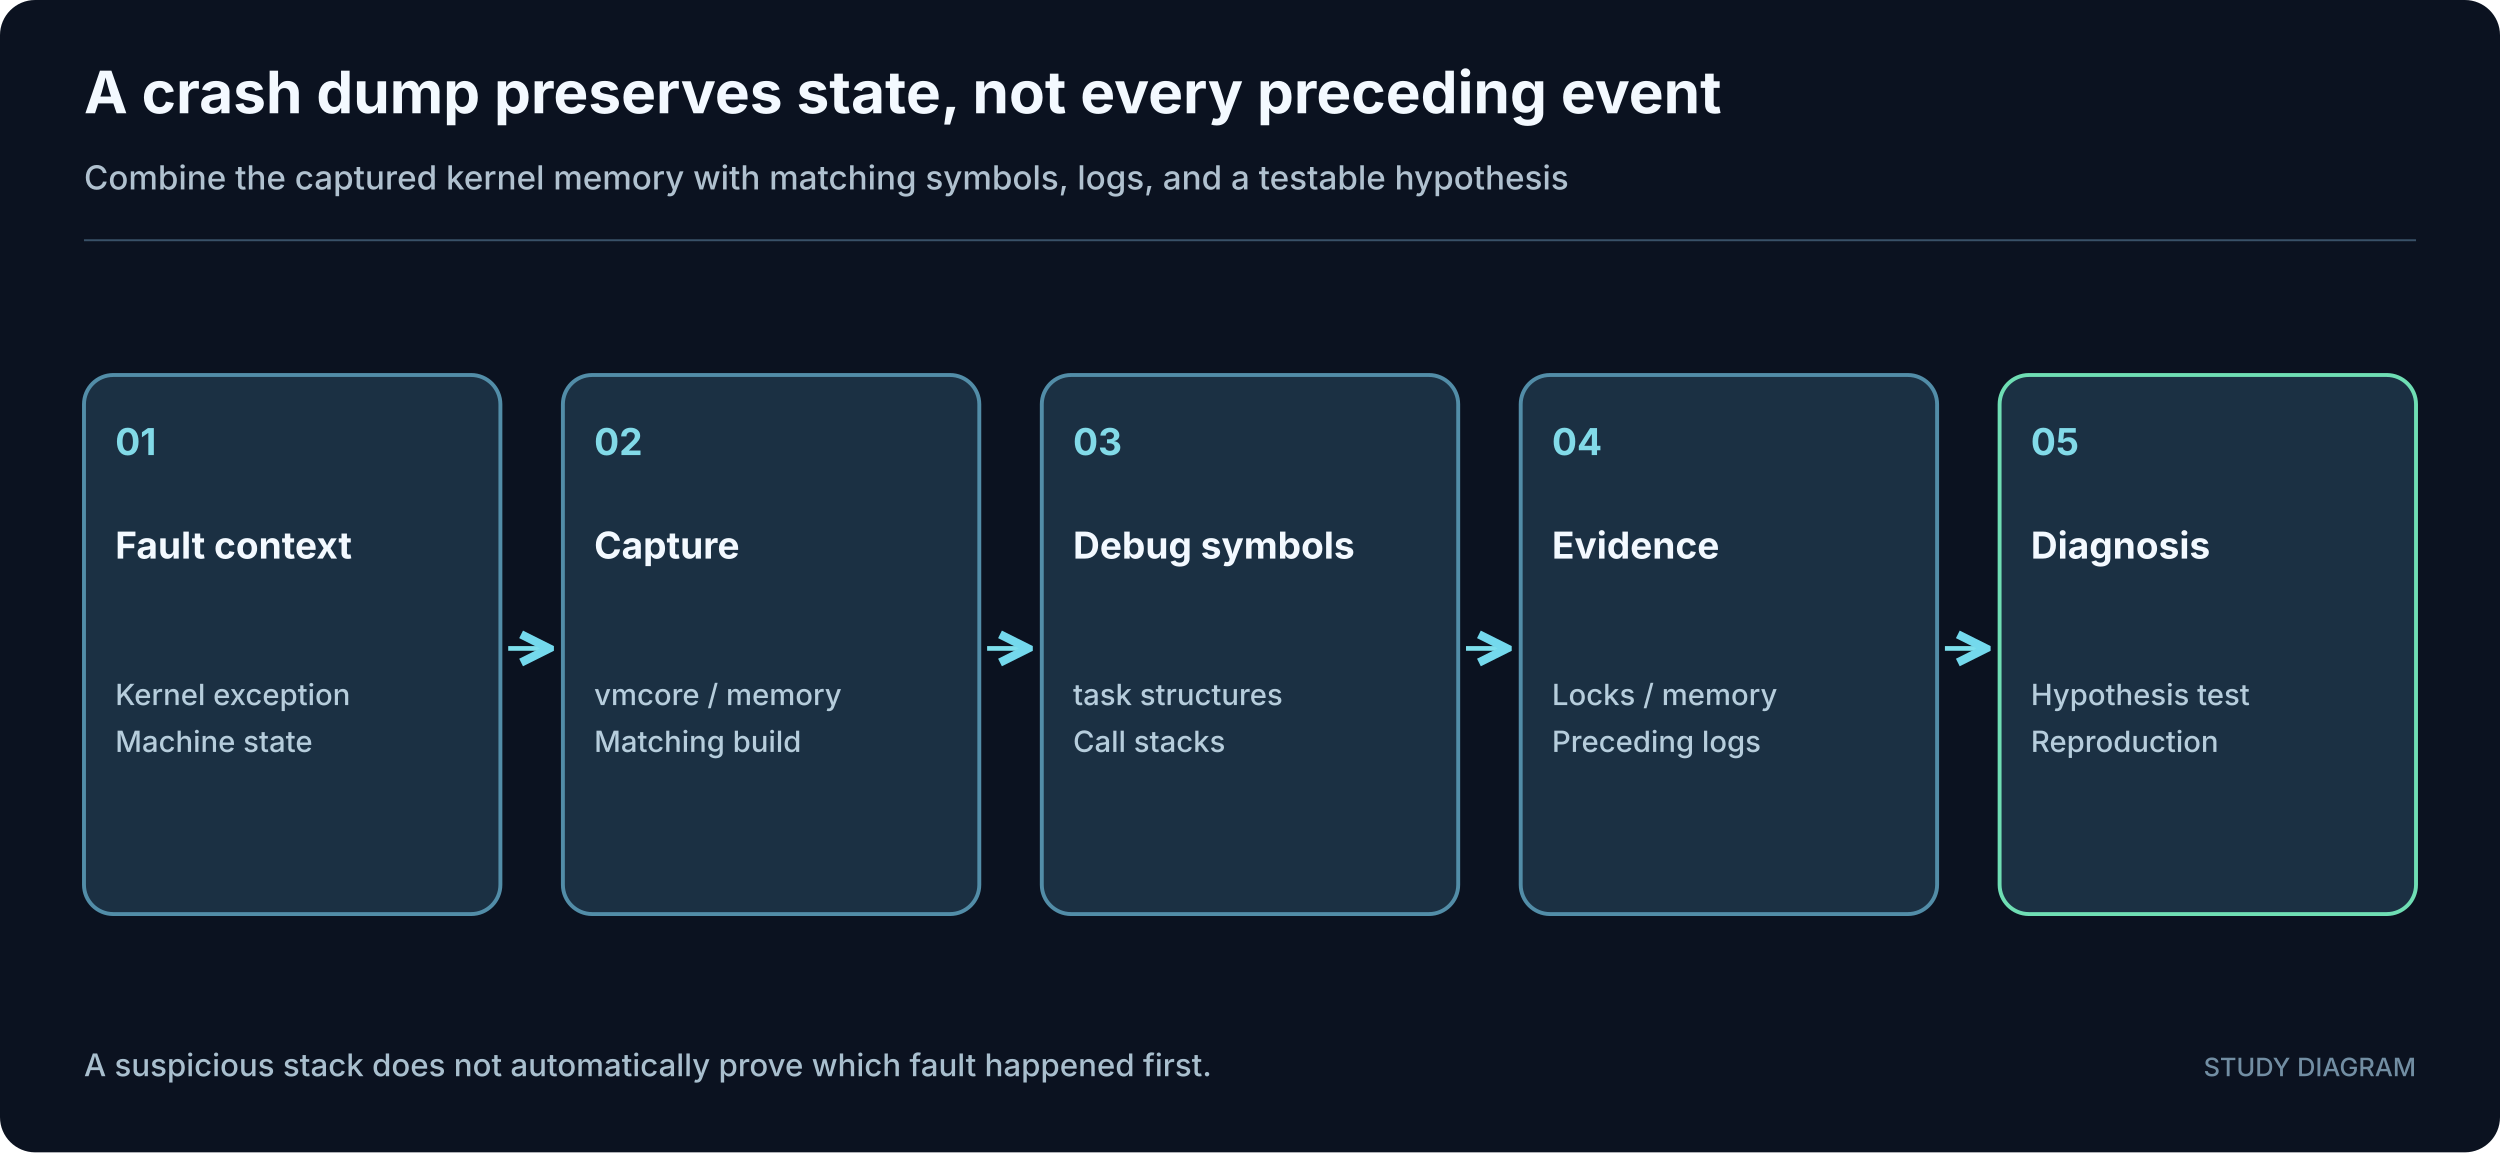
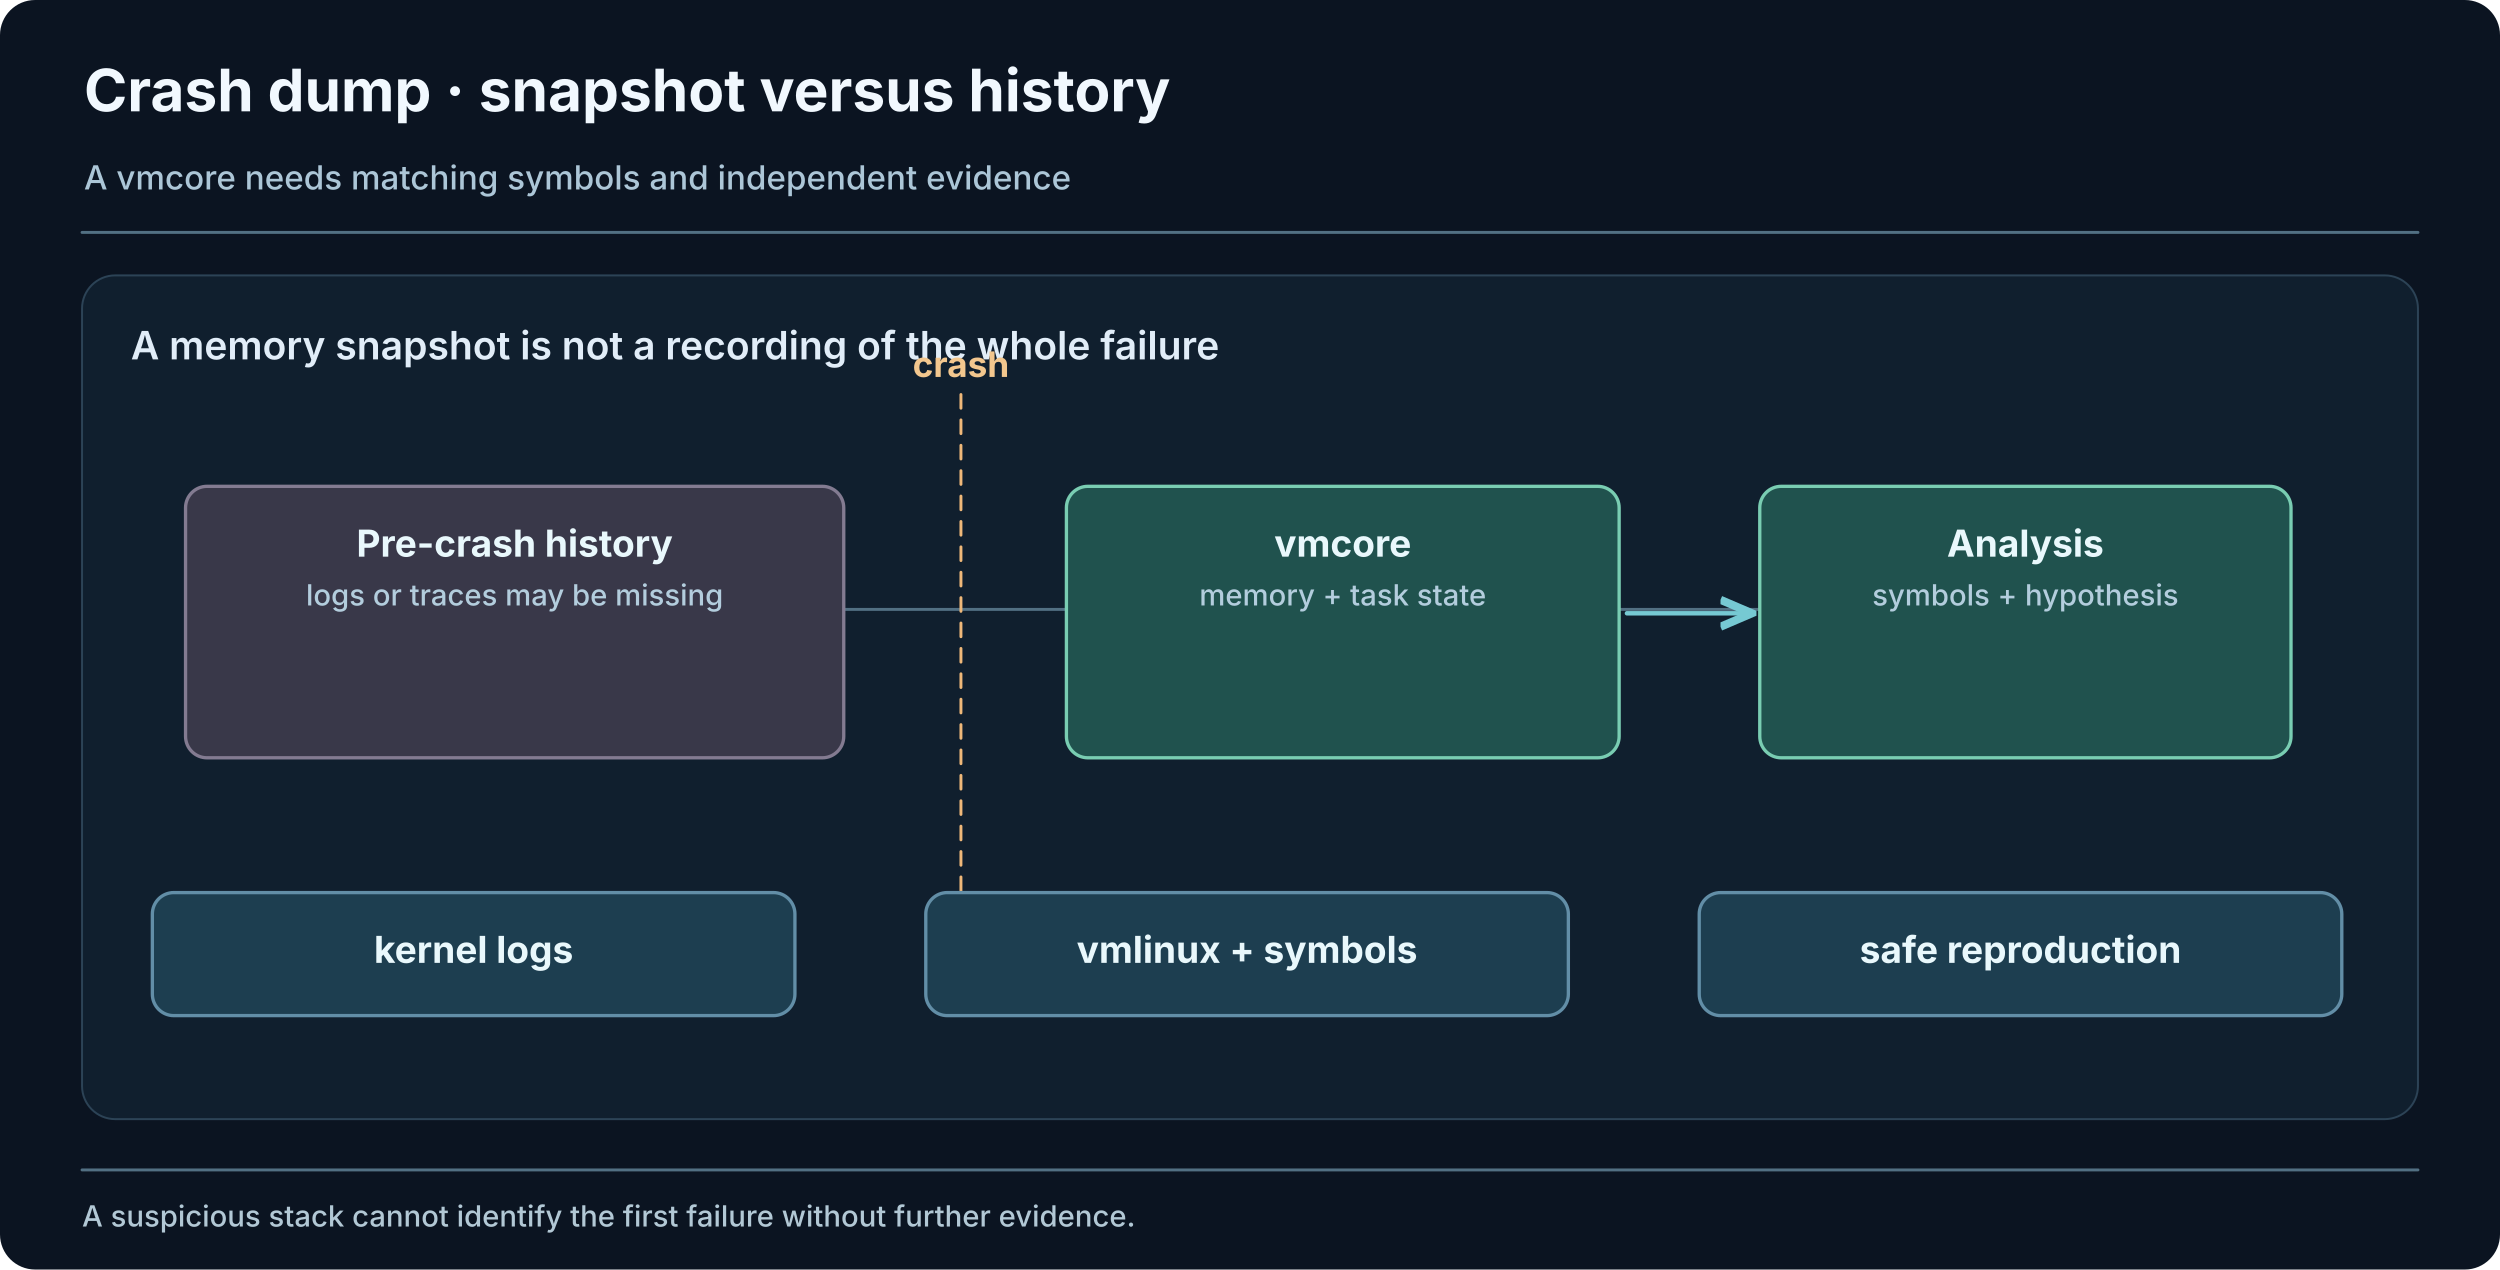
- <svg xmlns="http://www.w3.org/2000/svg" viewBox="0 0 1280 590" role="img" aria-label="A crash dump preserves state, not every preceding event">
-   <rect width="1280" height="590" rx="18" fill="#0b1220" />
+ <svg xmlns="http://www.w3.org/2000/svg" viewBox="0 0 1280 650" role="img" aria-labelledby="t d">
  <defs>
    <marker id="a" markerWidth="8" markerHeight="8" refX="7" refY="4" orient="auto">
-       <path d="M1 1L7 4L1 7" fill="none" stroke="#74d9ed" stroke-width="1.8" />
+       <path d="M0 1L7 4L0 7" fill="none" stroke="#76c9d3" stroke-width="1.8" />
    </marker>
  </defs>
-   <text x="43" y="58" font-family="Inter,Arial,sans-serif" font-size="30" fill="#f3f9ff" font-weight="740">A crash dump preserves state, not every preceding event</text>
-   <text x="43" y="97" font-family="Inter,Arial,sans-serif" font-size="17" fill="#b0c1cf" font-weight="500">Combine the captured kernel memory with matching symbols, logs, and a testable hypothesis</text>
-   <path d="M43 123H1237" stroke="#395168" />
-   <rect x="43" y="192" width="213.2" height="276" rx="15" fill="#1b3043" stroke="#528da8" stroke-width="2" />
-   <text x="59" y="233" font-family="Inter,Arial,sans-serif" font-size="19" fill="#82dae8" font-weight="700">01</text>
-   <text x="59" y="286" font-family="Inter,Arial,sans-serif" font-size="19" fill="#f3f9ff" font-weight="650">Fault context</text>
-   <text x="59" y="361" font-family="Inter,Arial,sans-serif" font-size="15" fill="#b6cddc" font-weight="500">Kernel exception</text>
-   <text x="59" y="385" font-family="Inter,Arial,sans-serif" font-size="15" fill="#b6cddc" font-weight="500">Machine state</text>
-   <path d="M260.2 332H281.2" fill="none" stroke="#7ee0ed" stroke-width="2.4" marker-end="url(#a)" />
-   <rect x="288.2" y="192" width="213.2" height="276" rx="15" fill="#1b3043" stroke="#528da8" stroke-width="2" />
-   <text x="304.2" y="233" font-family="Inter,Arial,sans-serif" font-size="19" fill="#82dae8" font-weight="700">02</text>
-   <text x="304.2" y="286" font-family="Inter,Arial,sans-serif" font-size="19" fill="#f3f9ff" font-weight="650">Capture</text>
-   <text x="304.2" y="361" font-family="Inter,Arial,sans-serif" font-size="15" fill="#b6cddc" font-weight="500">vmcore / memory</text>
-   <text x="304.2" y="385" font-family="Inter,Arial,sans-serif" font-size="15" fill="#b6cddc" font-weight="500">Matching build</text>
-   <path d="M505.4 332H526.4" fill="none" stroke="#7ee0ed" stroke-width="2.4" marker-end="url(#a)" />
-   <rect x="533.4" y="192" width="213.2" height="276" rx="15" fill="#1b3043" stroke="#528da8" stroke-width="2" />
-   <text x="549.4" y="233" font-family="Inter,Arial,sans-serif" font-size="19" fill="#82dae8" font-weight="700">03</text>
-   <text x="549.4" y="286" font-family="Inter,Arial,sans-serif" font-size="19" fill="#f3f9ff" font-weight="650">Debug symbols</text>
-   <text x="549.4" y="361" font-family="Inter,Arial,sans-serif" font-size="15" fill="#b6cddc" font-weight="500">task structures</text>
-   <text x="549.4" y="385" font-family="Inter,Arial,sans-serif" font-size="15" fill="#b6cddc" font-weight="500">Call stacks</text>
-   <path d="M750.6 332H771.6" fill="none" stroke="#7ee0ed" stroke-width="2.4" marker-end="url(#a)" />
-   <rect x="778.6" y="192" width="213.2" height="276" rx="15" fill="#1b3043" stroke="#528da8" stroke-width="2" />
-   <text x="794.6" y="233" font-family="Inter,Arial,sans-serif" font-size="19" fill="#82dae8" font-weight="700">04</text>
-   <text x="794.6" y="286" font-family="Inter,Arial,sans-serif" font-size="19" fill="#f3f9ff" font-weight="650">Evidence</text>
-   <text x="794.6" y="361" font-family="Inter,Arial,sans-serif" font-size="15" fill="#b6cddc" font-weight="500">Locks / memory</text>
-   <text x="794.6" y="385" font-family="Inter,Arial,sans-serif" font-size="15" fill="#b6cddc" font-weight="500">Preceding logs</text>
-   <path d="M995.8 332H1016.8" fill="none" stroke="#7ee0ed" stroke-width="2.4" marker-end="url(#a)" />
-   <rect x="1023.8" y="192" width="213.2" height="276" rx="15" fill="#1b3043" stroke="#6fdeb4" stroke-width="2" />
-   <text x="1039.8" y="233" font-family="Inter,Arial,sans-serif" font-size="19" fill="#82dae8" font-weight="700">05</text>
-   <text x="1039.8" y="286" font-family="Inter,Arial,sans-serif" font-size="19" fill="#f3f9ff" font-weight="650">Diagnosis</text>
-   <text x="1039.8" y="361" font-family="Inter,Arial,sans-serif" font-size="15" fill="#b6cddc" font-weight="500">Hypothesis test</text>
-   <text x="1039.8" y="385" font-family="Inter,Arial,sans-serif" font-size="15" fill="#b6cddc" font-weight="500">Reproduction</text>
-   <text x="43" y="551" font-family="Inter,Arial,sans-serif" font-size="16" fill="#a9bfce" font-weight="500">A suspicious stack does not automatically prove which fault happened first.</text>
-   <text x="1237" y="551" font-family="Inter,Arial,sans-serif" font-size="13" fill="#728ea3" font-weight="500" text-anchor="end">STUDY DIAGRAM</text>
+   <rect width="1280" height="650" rx="18" fill="#0b1421" />
+   <rect x="42" y="141" width="1196" height="432" rx="17" fill="#101f2e" stroke="#2c4356" />
+   <text x="43" y="57" text-anchor="start" font-family="Inter,Noto Sans KR,Arial,sans-serif" font-size="30" font-weight="700" fill="#f1f8fe">Crash dump · snapshot versus history</text>
+   <text x="43" y="97" text-anchor="start" font-family="Inter,Noto Sans KR,Arial,sans-serif" font-size="17" font-weight="500" fill="#acc6d7">A vmcore needs matching symbols and independent evidence</text>
+   <path d="M42 119L1238 119" fill="none" stroke="#527083" stroke-width="1.5" stroke-linecap="round" stroke-linejoin="round" />
+   <text x="67" y="184" text-anchor="start" font-family="Inter,Noto Sans KR,Arial,sans-serif" font-size="20" font-weight="600" fill="#e1edf8">A memory snapshot is not a recording of the whole failure</text>
+   <path d="M108 312L1145 312" fill="none" stroke="#527083" stroke-width="1.5" stroke-linecap="round" stroke-linejoin="round" />
+   <rect x="95" y="249" width="337" height="139" rx="11" fill="#393849" stroke="#837b91" stroke-width="1.7" />
+   <text x="263.5" y="285" text-anchor="middle" font-family="Inter,Noto Sans KR,Arial,sans-serif" font-size="19" font-weight="650" fill="#e9f8fc">Pre-crash history</text>
+   <text x="263.5" y="310" text-anchor="middle" font-family="Inter,Noto Sans KR,Arial,sans-serif" font-size="15" font-weight="450" fill="#b3cddd">logs or traces may be missing</text>
+   <path d="M492 202L492 475" fill="none" stroke="#efb879" stroke-width="1.5" stroke-linecap="round" stroke-linejoin="round" stroke-dasharray="7 6" />
+   <text x="492" y="193" text-anchor="middle" font-family="Inter,Noto Sans KR,Arial,sans-serif" font-size="18" font-weight="700" fill="#f3c78e">crash</text>
+   <rect x="546" y="249" width="283" height="139" rx="11" fill="#20524e" stroke="#79cdb2" stroke-width="1.7" />
+   <text x="687.5" y="285" text-anchor="middle" font-family="Inter,Noto Sans KR,Arial,sans-serif" font-size="19" font-weight="650" fill="#e9f8fc">vmcore</text>
+   <text x="687.5" y="310" text-anchor="middle" font-family="Inter,Noto Sans KR,Arial,sans-serif" font-size="15" font-weight="450" fill="#b3cddd">memory + task state</text>
+   <rect x="901" y="249" width="272" height="139" rx="11" fill="#20524e" stroke="#79cdb2" stroke-width="1.7" />
+   <text x="1037.0" y="285" text-anchor="middle" font-family="Inter,Noto Sans KR,Arial,sans-serif" font-size="19" font-weight="650" fill="#e9f8fc">Analysis</text>
+   <text x="1037.0" y="310" text-anchor="middle" font-family="Inter,Noto Sans KR,Arial,sans-serif" font-size="15" font-weight="450" fill="#b3cddd">symbols + hypothesis</text>
+   <path d="M833 314L897 314" fill="none" stroke="#76c9d3" stroke-width="2.3" stroke-linecap="round" stroke-linejoin="round" marker-end="url(#a)" />
+   <rect x="78" y="457" width="329" height="63" rx="11" fill="#1d3e50" stroke="#628ea7" stroke-width="1.7" />
+   <text x="242.5" y="493" text-anchor="middle" font-family="Inter,Noto Sans KR,Arial,sans-serif" font-size="19" font-weight="650" fill="#e9f8fc">kernel logs</text>
+   <rect x="474" y="457" width="329" height="63" rx="11" fill="#1d3e50" stroke="#628ea7" stroke-width="1.7" />
+   <text x="638.5" y="493" text-anchor="middle" font-family="Inter,Noto Sans KR,Arial,sans-serif" font-size="19" font-weight="650" fill="#e9f8fc">vmlinux + symbols</text>
+   <rect x="870" y="457" width="329" height="63" rx="11" fill="#1d3e50" stroke="#628ea7" stroke-width="1.7" />
+   <text x="1034.5" y="493" text-anchor="middle" font-family="Inter,Noto Sans KR,Arial,sans-serif" font-size="19" font-weight="650" fill="#e9f8fc">safe reproduction</text>
+   <path d="M42 599L1238 599" fill="none" stroke="#527083" stroke-width="1.5" stroke-linecap="round" stroke-linejoin="round" />
+   <text x="42" y="628" text-anchor="start" font-family="Inter,Noto Sans KR,Arial,sans-serif" font-size="15" font-weight="500" fill="#b2c8d5">A suspicious stack cannot identify the first failure without further evidence.</text>
</svg>
